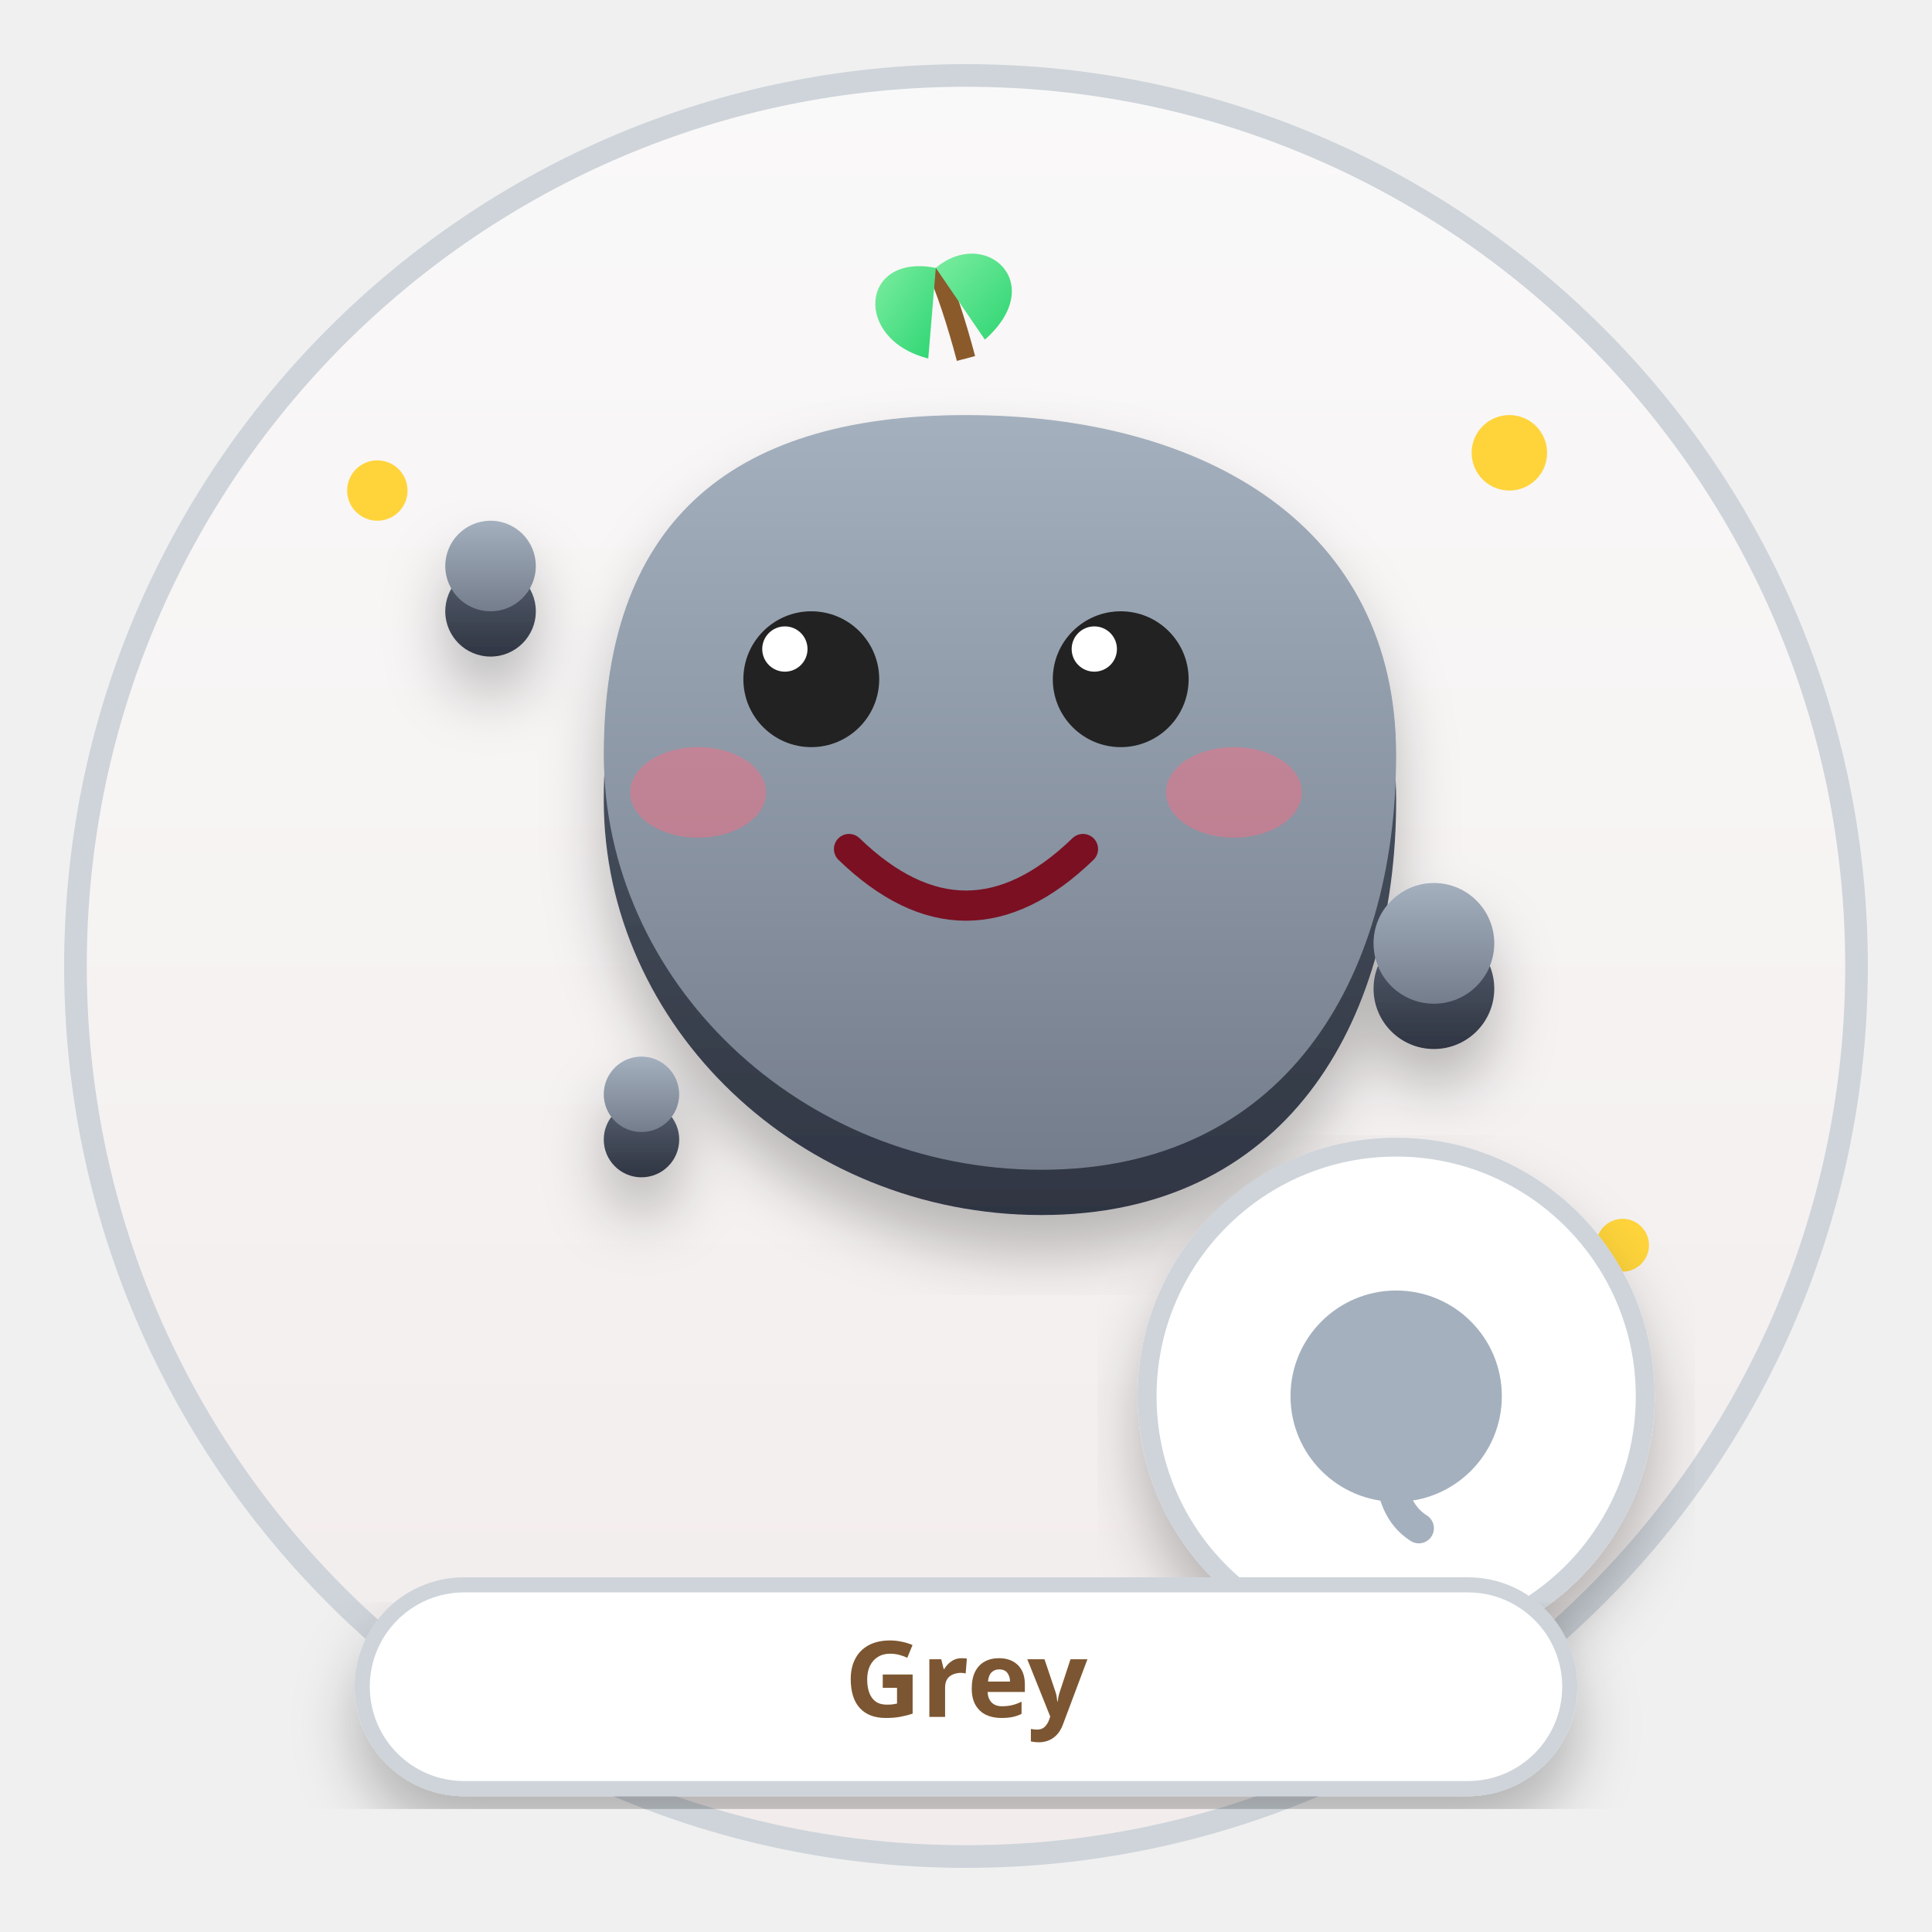
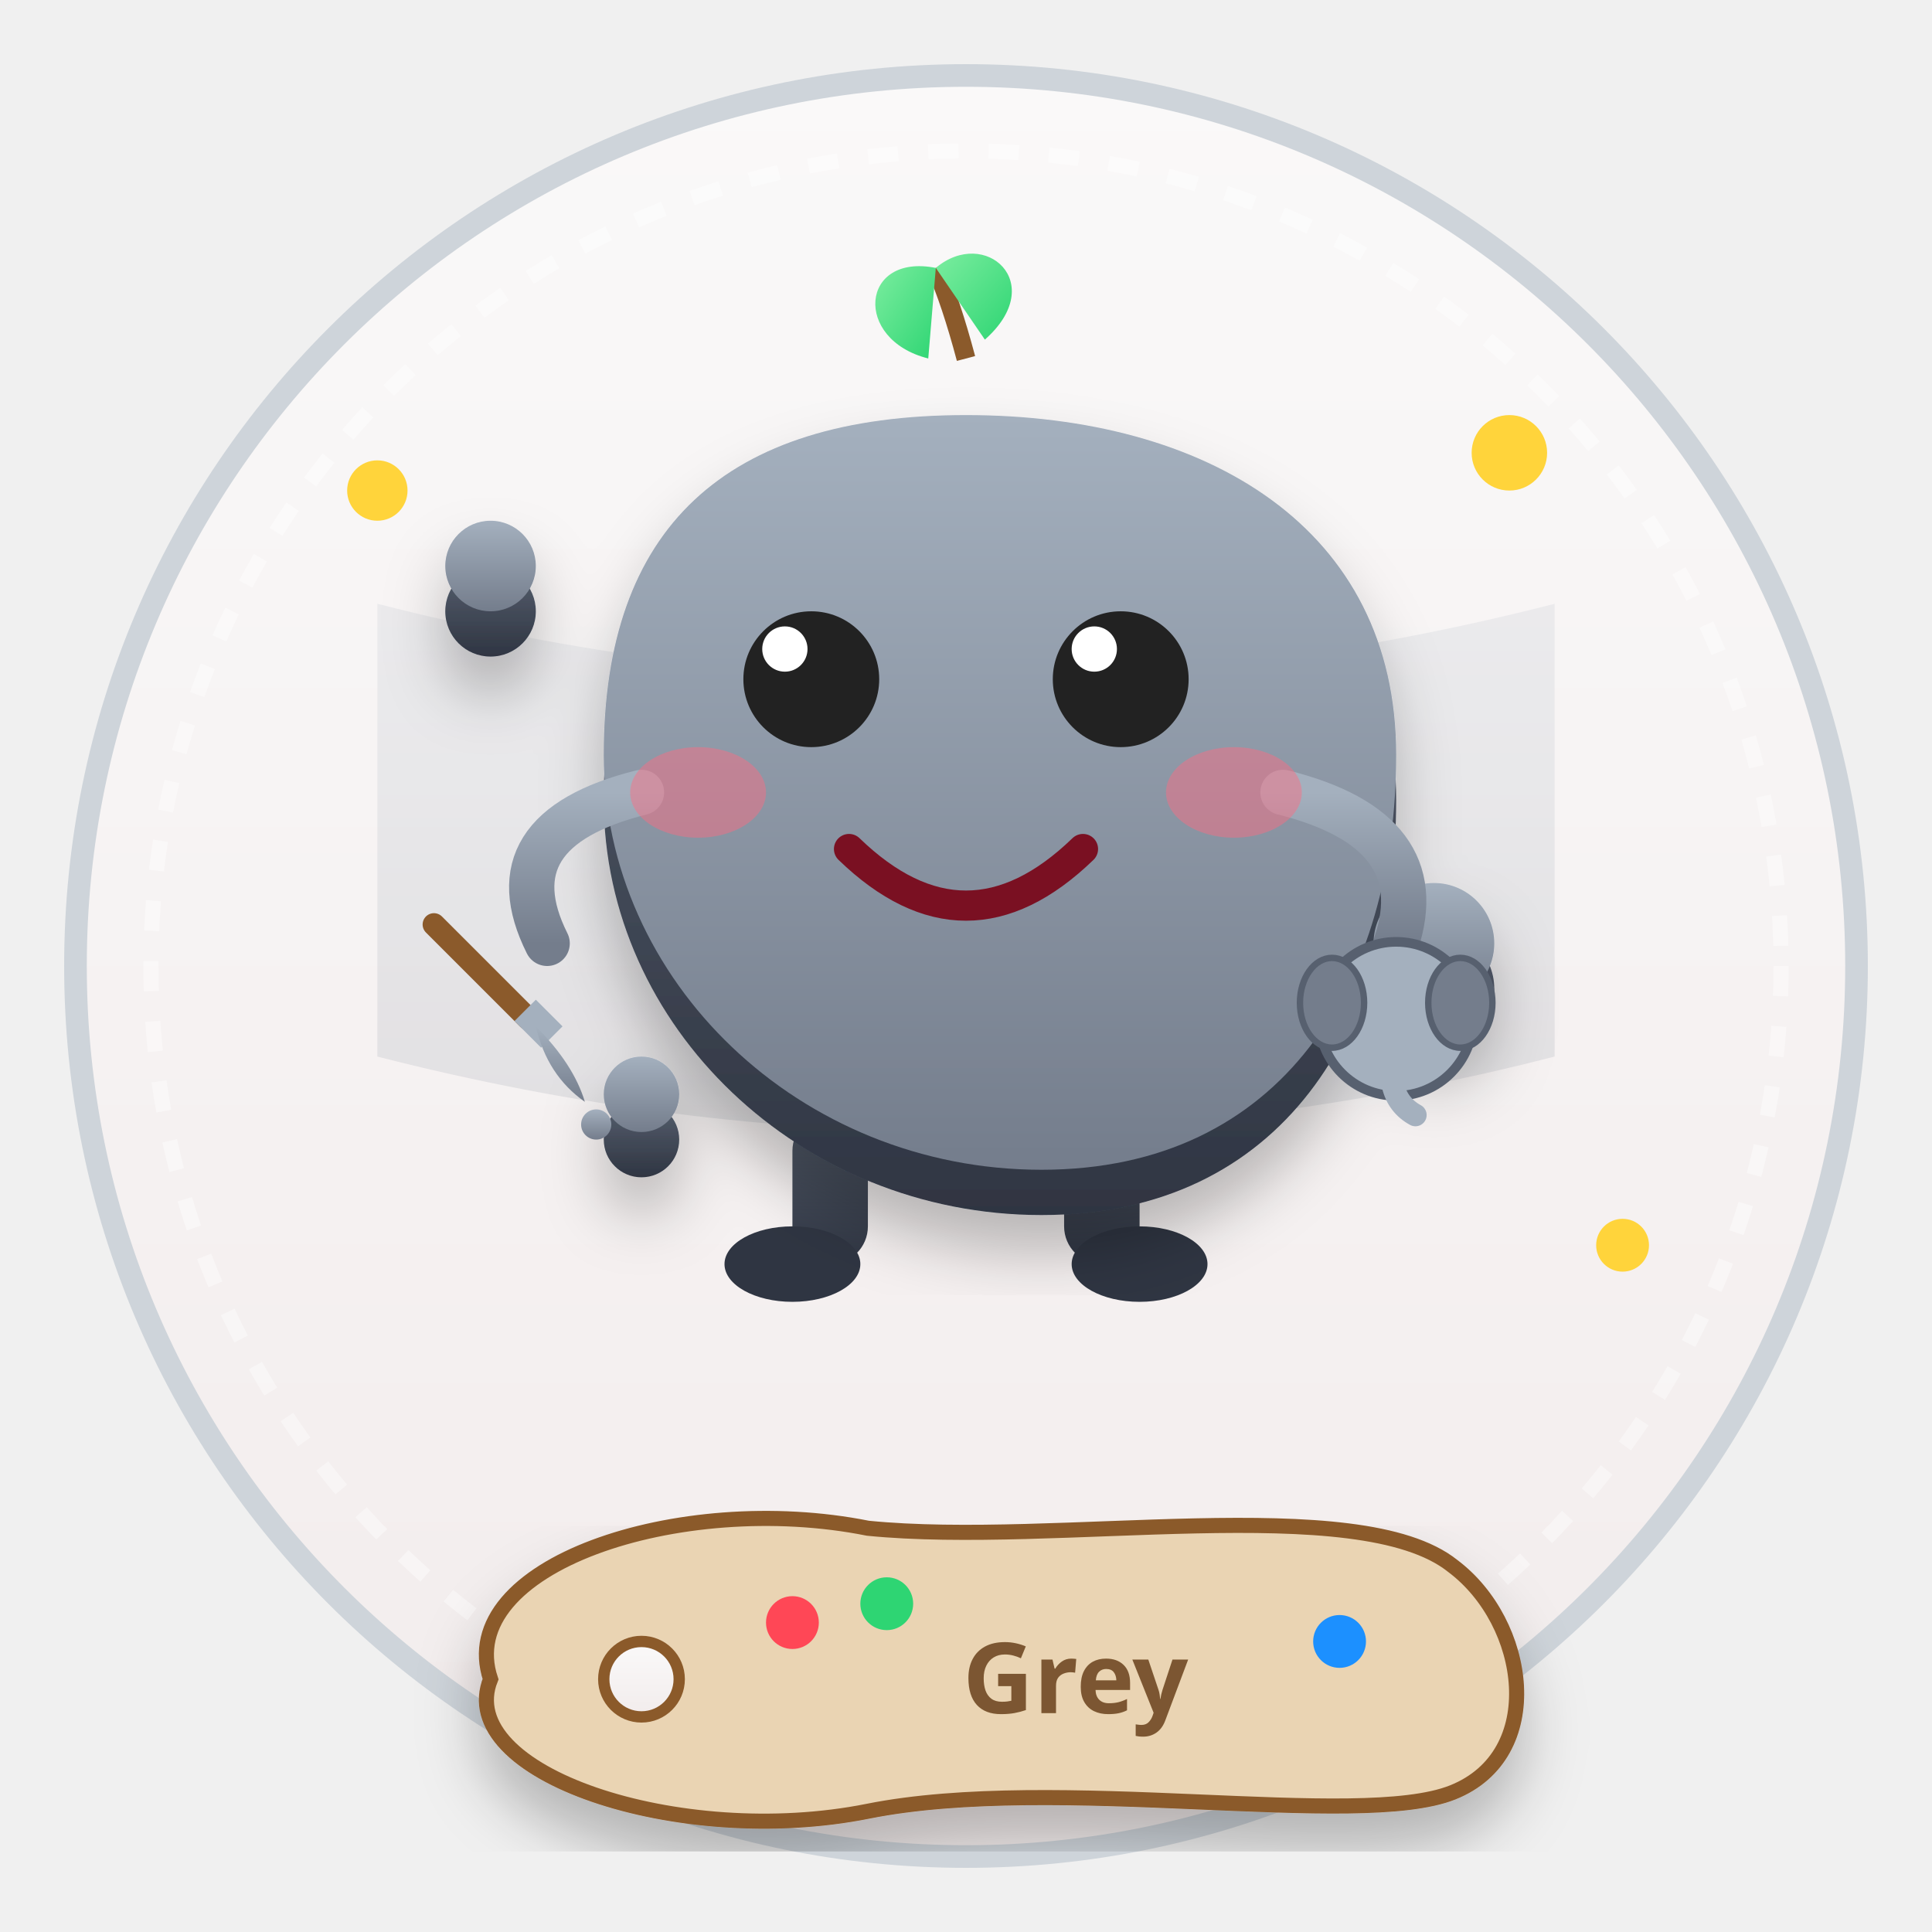
<svg xmlns="http://www.w3.org/2000/svg" viewBox="0 0 512 512" width="100%" height="100%">
  <defs>
    <linearGradient id="bg-grey" x1="0%" y1="0%" x2="0%" y2="100%">
      <stop offset="0%" stop-color="#FAF9F9" />
      <stop offset="100%" stop-color="#F2ECEC" />
    </linearGradient>
    <linearGradient id="front-grey" x1="0%" y1="0%" x2="0%" y2="100%">
      <stop offset="0%" stop-color="#a4b0be" />
      <stop offset="100%" stop-color="#747d8c" />
    </linearGradient>
    <linearGradient id="side-grey" x1="0%" y1="0%" x2="0%" y2="100%">
      <stop offset="0%" stop-color="#57606f" />
      <stop offset="100%" stop-color="#2f3542" />
    </linearGradient>
    <linearGradient id="leaf-grey" x1="0%" y1="0%" x2="100%" y2="100%">
      <stop offset="0%" stop-color="#7BED9F" />
      <stop offset="100%" stop-color="#2ED573" />
    </linearGradient>
    <filter id="shadow-grey">
      <feDropShadow dx="0" dy="10" stdDeviation="8" flood-color="#000000" flood-opacity="0.25" />
    </filter>
  </defs>
  <circle cx="256" cy="256" r="236" fill="url(#bg-grey)" stroke="#CED4DA" stroke-width="6" />
+   <circle cx="256" cy="256" r="216" fill="none" stroke="#ffffff" stroke-width="4" stroke-dasharray="8,8" opacity="0.4" />
+   <path d="M 100 160 Q 256 200 412 160 L 412 280 Q 256 320 100 280 Z" fill="url(#front-grey)" opacity="0.15" />
  <g fill="#FFD43B">
    <circle cx="100" cy="130" r="8" />
    <circle cx="400" cy="120" r="10" />
    <circle cx="430" cy="330" r="7" />
+   </g>
+   <g>
+     <rect x="210" y="295" width="20" height="40" rx="10" fill="url(#side-grey)" />
+     <rect x="282" y="295" width="20" height="40" rx="10" fill="url(#side-grey)" />
+     <ellipse cx="210" cy="335" rx="18" ry="10" fill="#2f3542" />
+     <ellipse cx="302" cy="335" rx="18" ry="10" fill="#2f3542" />
  </g>
  <g filter="url(#shadow-grey)">
    <g fill="url(#side-grey)" transform="translate(0, 12)">
      <path d="M 256 110 C 320 110, 370 140, 370 200 C 370 260, 340 310, 276 310 C 212 310, 160 260, 160 200 C 160 140, 192 110, 256 110 Z" />
      <circle cx="130" cy="150" r="12" />
      <circle cx="380" cy="250" r="16" />
      <circle cx="170" cy="290" r="10" />
    </g>
    <g fill="url(#front-grey)">
      <path d="M 256 110 C 320 110, 370 140, 370 200 C 370 260, 340 310, 276 310 C 212 310, 160 260, 160 200 C 160 140, 192 110, 256 110 Z" />
      <circle cx="130" cy="150" r="12" />
      <circle cx="380" cy="250" r="16" />
      <circle cx="170" cy="290" r="10" />
    </g>
  </g>
+   <g>
+     <path d="M 170 210 Q 130 220 145 250" stroke="url(#front-grey)" stroke-width="12" fill="none" stroke-linecap="round" />
+     <g transform="translate(130 260)">
+       <path d="M -15 -15 L 10 10" stroke="#8B5A2B" stroke-width="6" stroke-linecap="round" />
+       <rect x="7" y="7" width="10" height="8" fill="#a4b0be" transform="rotate(45 12 12)" />
+       <path d="M 12 12 Q 22 22 25 32 Q 15 25 12 12" fill="url(#front-grey)" />
+       <circle cx="28" cy="38" r="4" fill="url(#front-grey)" />
+     </g>
+     <path d="M 340 210 Q 380 220 370 250" stroke="url(#front-grey)" stroke-width="12" fill="none" stroke-linecap="round" />
+   </g>
  <g transform="translate(256 95)">
    <path d="M0 0 Q-4 -15 -8 -24" stroke="#8B5A2B" stroke-width="5" fill="none" />
    <path d="M-8 -24 C-28 -28 -30 -5 -10 0 Z" fill="url(#leaf-grey)" />
    <path d="M-8 -24 C5 -35 22 -20 5 -5 Z" fill="url(#leaf-grey)" />
  </g>
  <g>
    <circle cx="215" cy="180" r="18" fill="#222" />
    <circle cx="208" cy="172" r="6" fill="#FFF" />
    <circle cx="297" cy="180" r="18" fill="#222" />
    <circle cx="290" cy="172" r="6" fill="#FFF" />
  </g>
  <ellipse cx="185" cy="210" rx="18" ry="12" fill="#FF6B81" opacity="0.45" />
  <ellipse cx="327" cy="210" rx="18" ry="12" fill="#FF6B81" opacity="0.45" />
  <path d="M225 225 Q256 255 287 225" stroke="#7A1022" stroke-width="8" fill="none" stroke-linecap="round" />
+   <g transform="translate(370 270) scale(0.85)">
+     <circle cx="0" cy="0" r="24" fill="#a4b0be" stroke="#57606f" stroke-width="3" />
+     <path d="M 0 5 Q -5 24 6 30" stroke="#a4b0be" stroke-width="7" fill="none" stroke-linecap="round" />
+     <ellipse cx="-20" cy="-5" rx="10" ry="14" fill="#747d8c" stroke="#57606f" stroke-width="2" />
+     <ellipse cx="20" cy="-5" rx="10" ry="14" fill="#747d8c" stroke="#57606f" stroke-width="2" />
+   </g>
  <g filter="url(#shadow-grey)">
-     <circle cx="370" cy="370" r="66" fill="#ffffff" stroke="#CED4DA" stroke-width="5" />
-   </g>
-   <circle cx="370" cy="370" r="28" fill="#a4b0be" />
-   <path d="M 370 375 Q 365 398 376 405" stroke="#a4b0be" stroke-width="8" fill="none" stroke-linecap="round" />
-   <g filter="url(#shadow-grey)">
-     <rect x="96" y="420" width="320" height="54" rx="27" fill="#FFF" stroke="#CED4DA" stroke-width="4" />
-     <text x="256" y="455" text-anchor="middle" font-size="28" font-weight="900" font-family="Comic Sans MS, Arial Rounded MT Bold, sans-serif" fill="#7C5730">Grey</text>
+     <path d="M 130 445 C 120 415, 180 395, 230 405 C 280 410, 360 395, 385 415 C 405 430, 410 465, 385 475 C 360 485, 280 470, 230 480 C 180 490, 120 470, 130 445 Z" fill="#EAD4B3" stroke="#8B5A2B" stroke-width="4" />
+     <circle cx="170" cy="445" r="10" fill="url(#bg-grey)" stroke="#8B5A2B" stroke-width="3" />
+     <circle cx="210" cy="430" r="7" fill="#ff4757" />
+     <circle cx="235" cy="425" r="7" fill="#2ed573" />
+     <circle cx="355" cy="435" r="7" fill="#1e90ff" />
+     <text x="285" y="454" text-anchor="middle" font-size="26" font-weight="900" font-family="Comic Sans MS, Arial Rounded MT Bold, sans-serif" fill="#7C5730">Grey</text>
  </g>
</svg>
